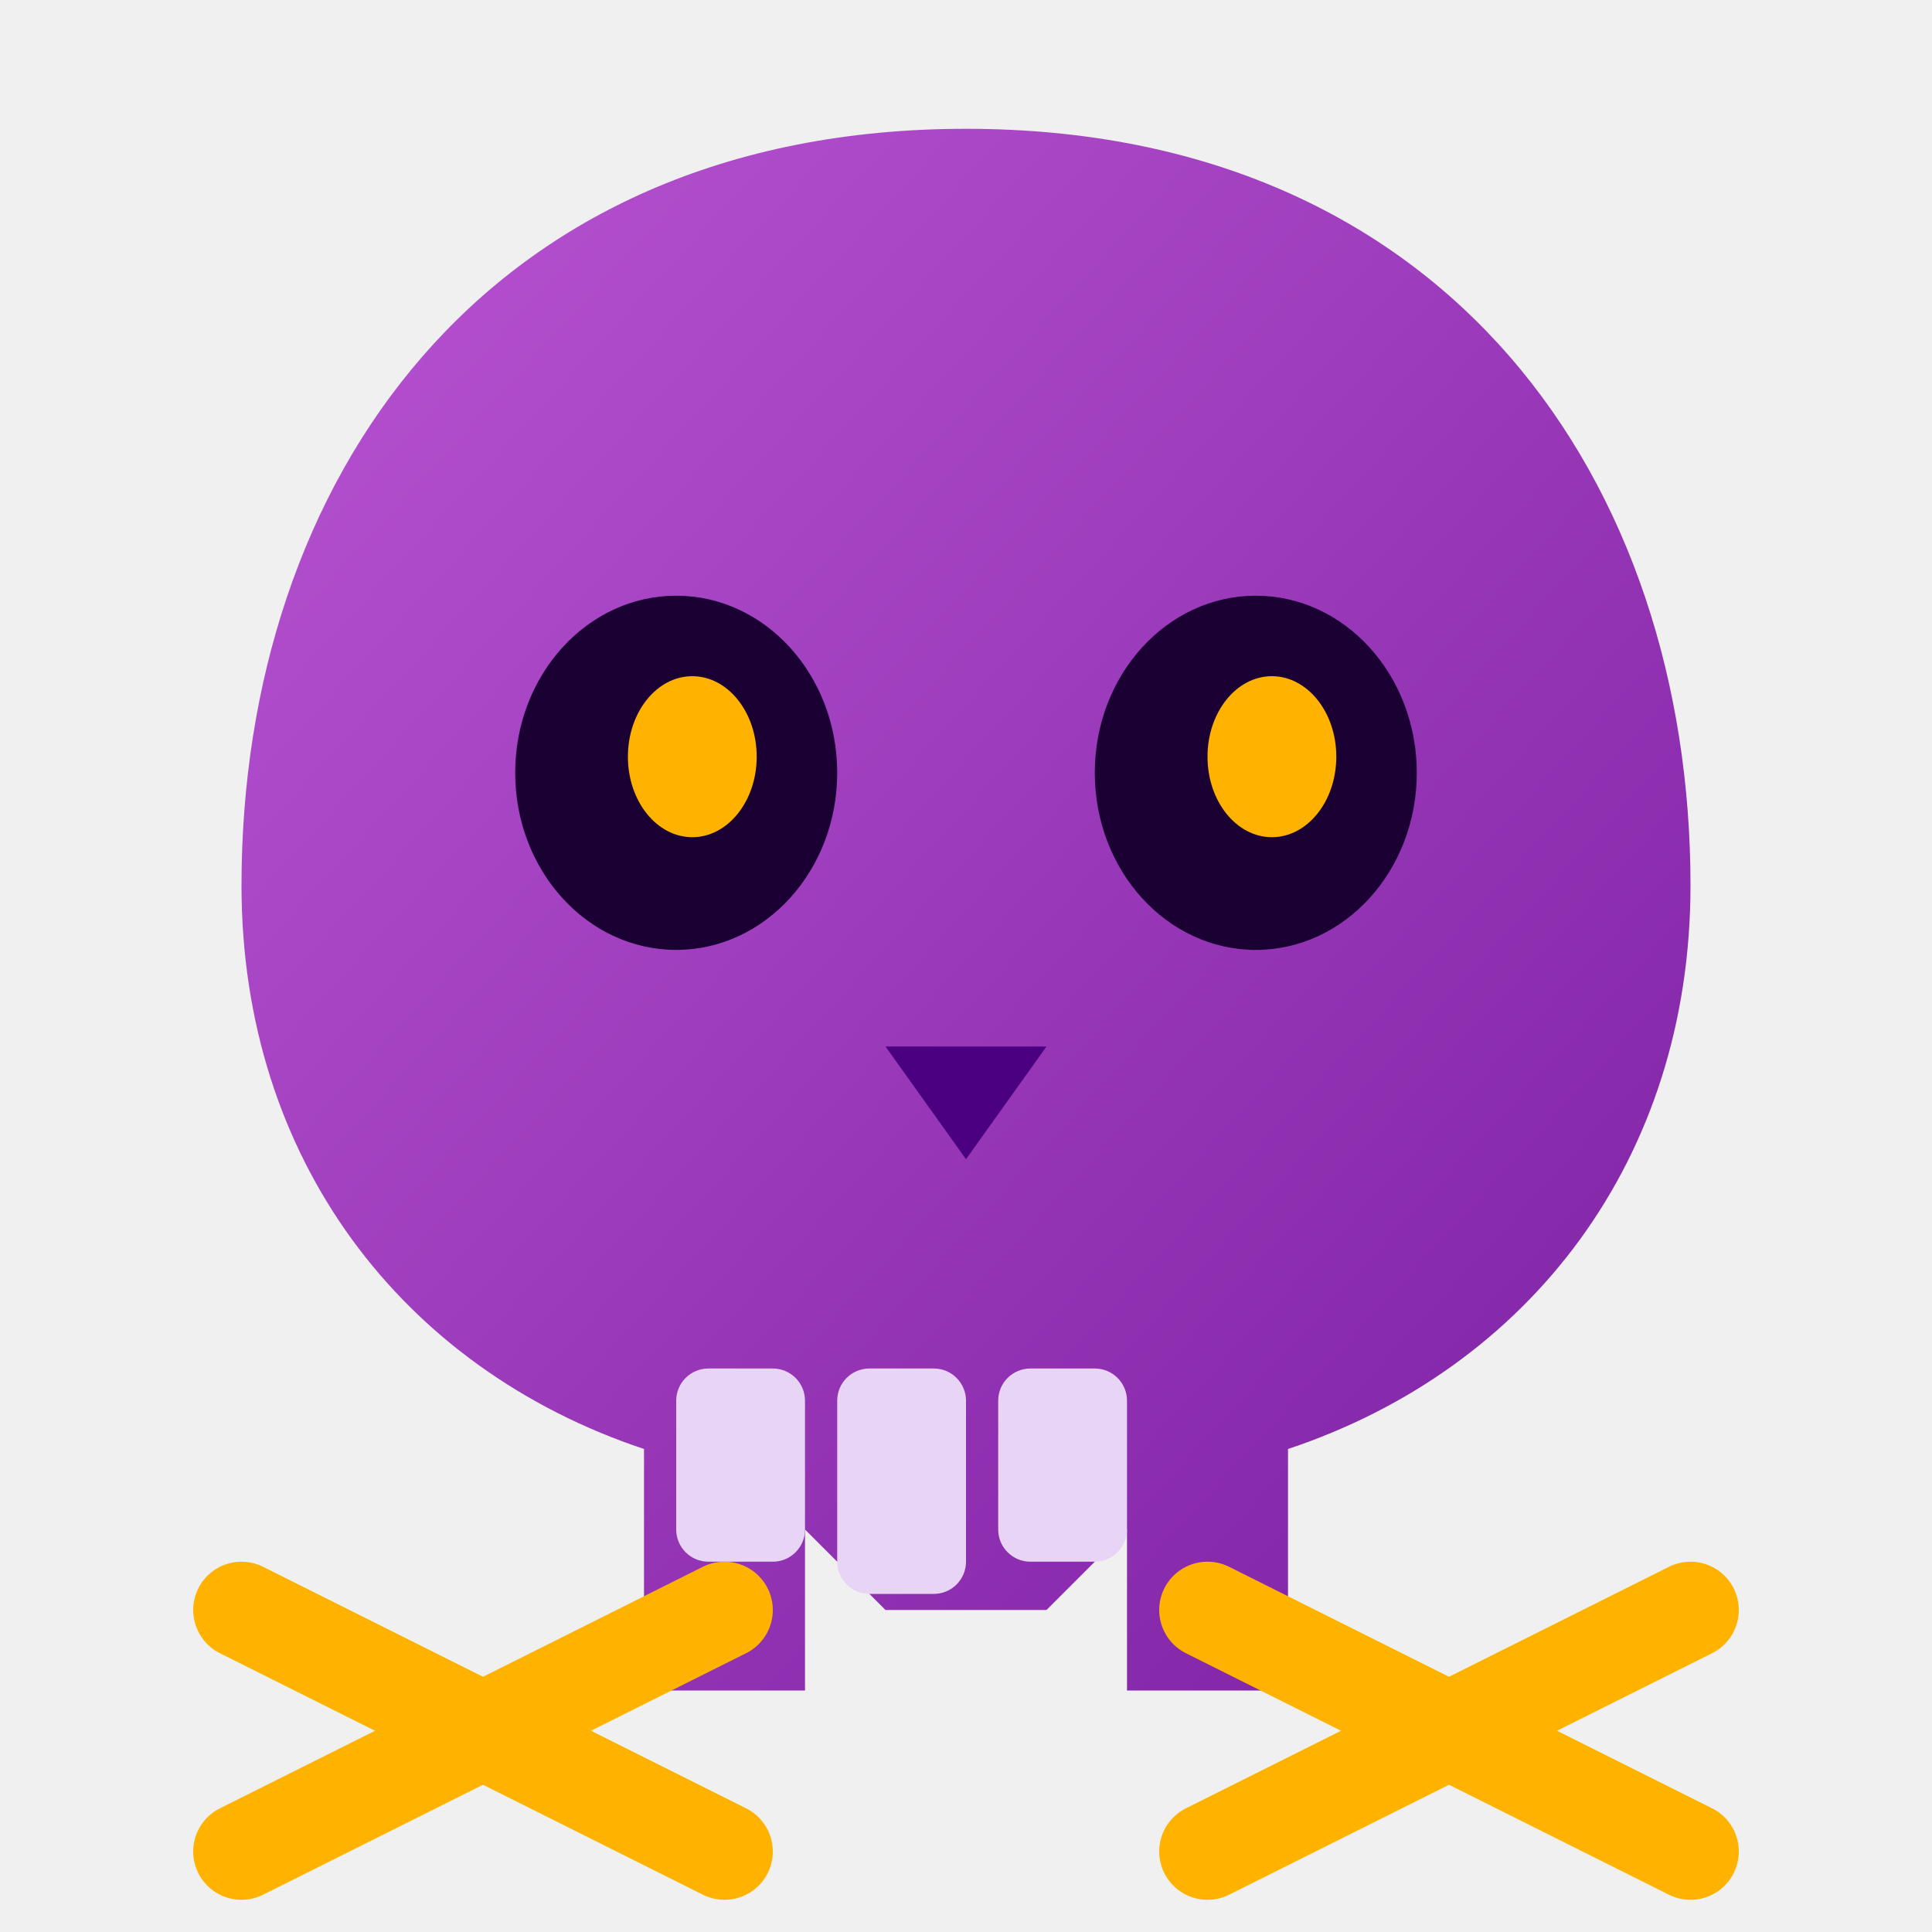
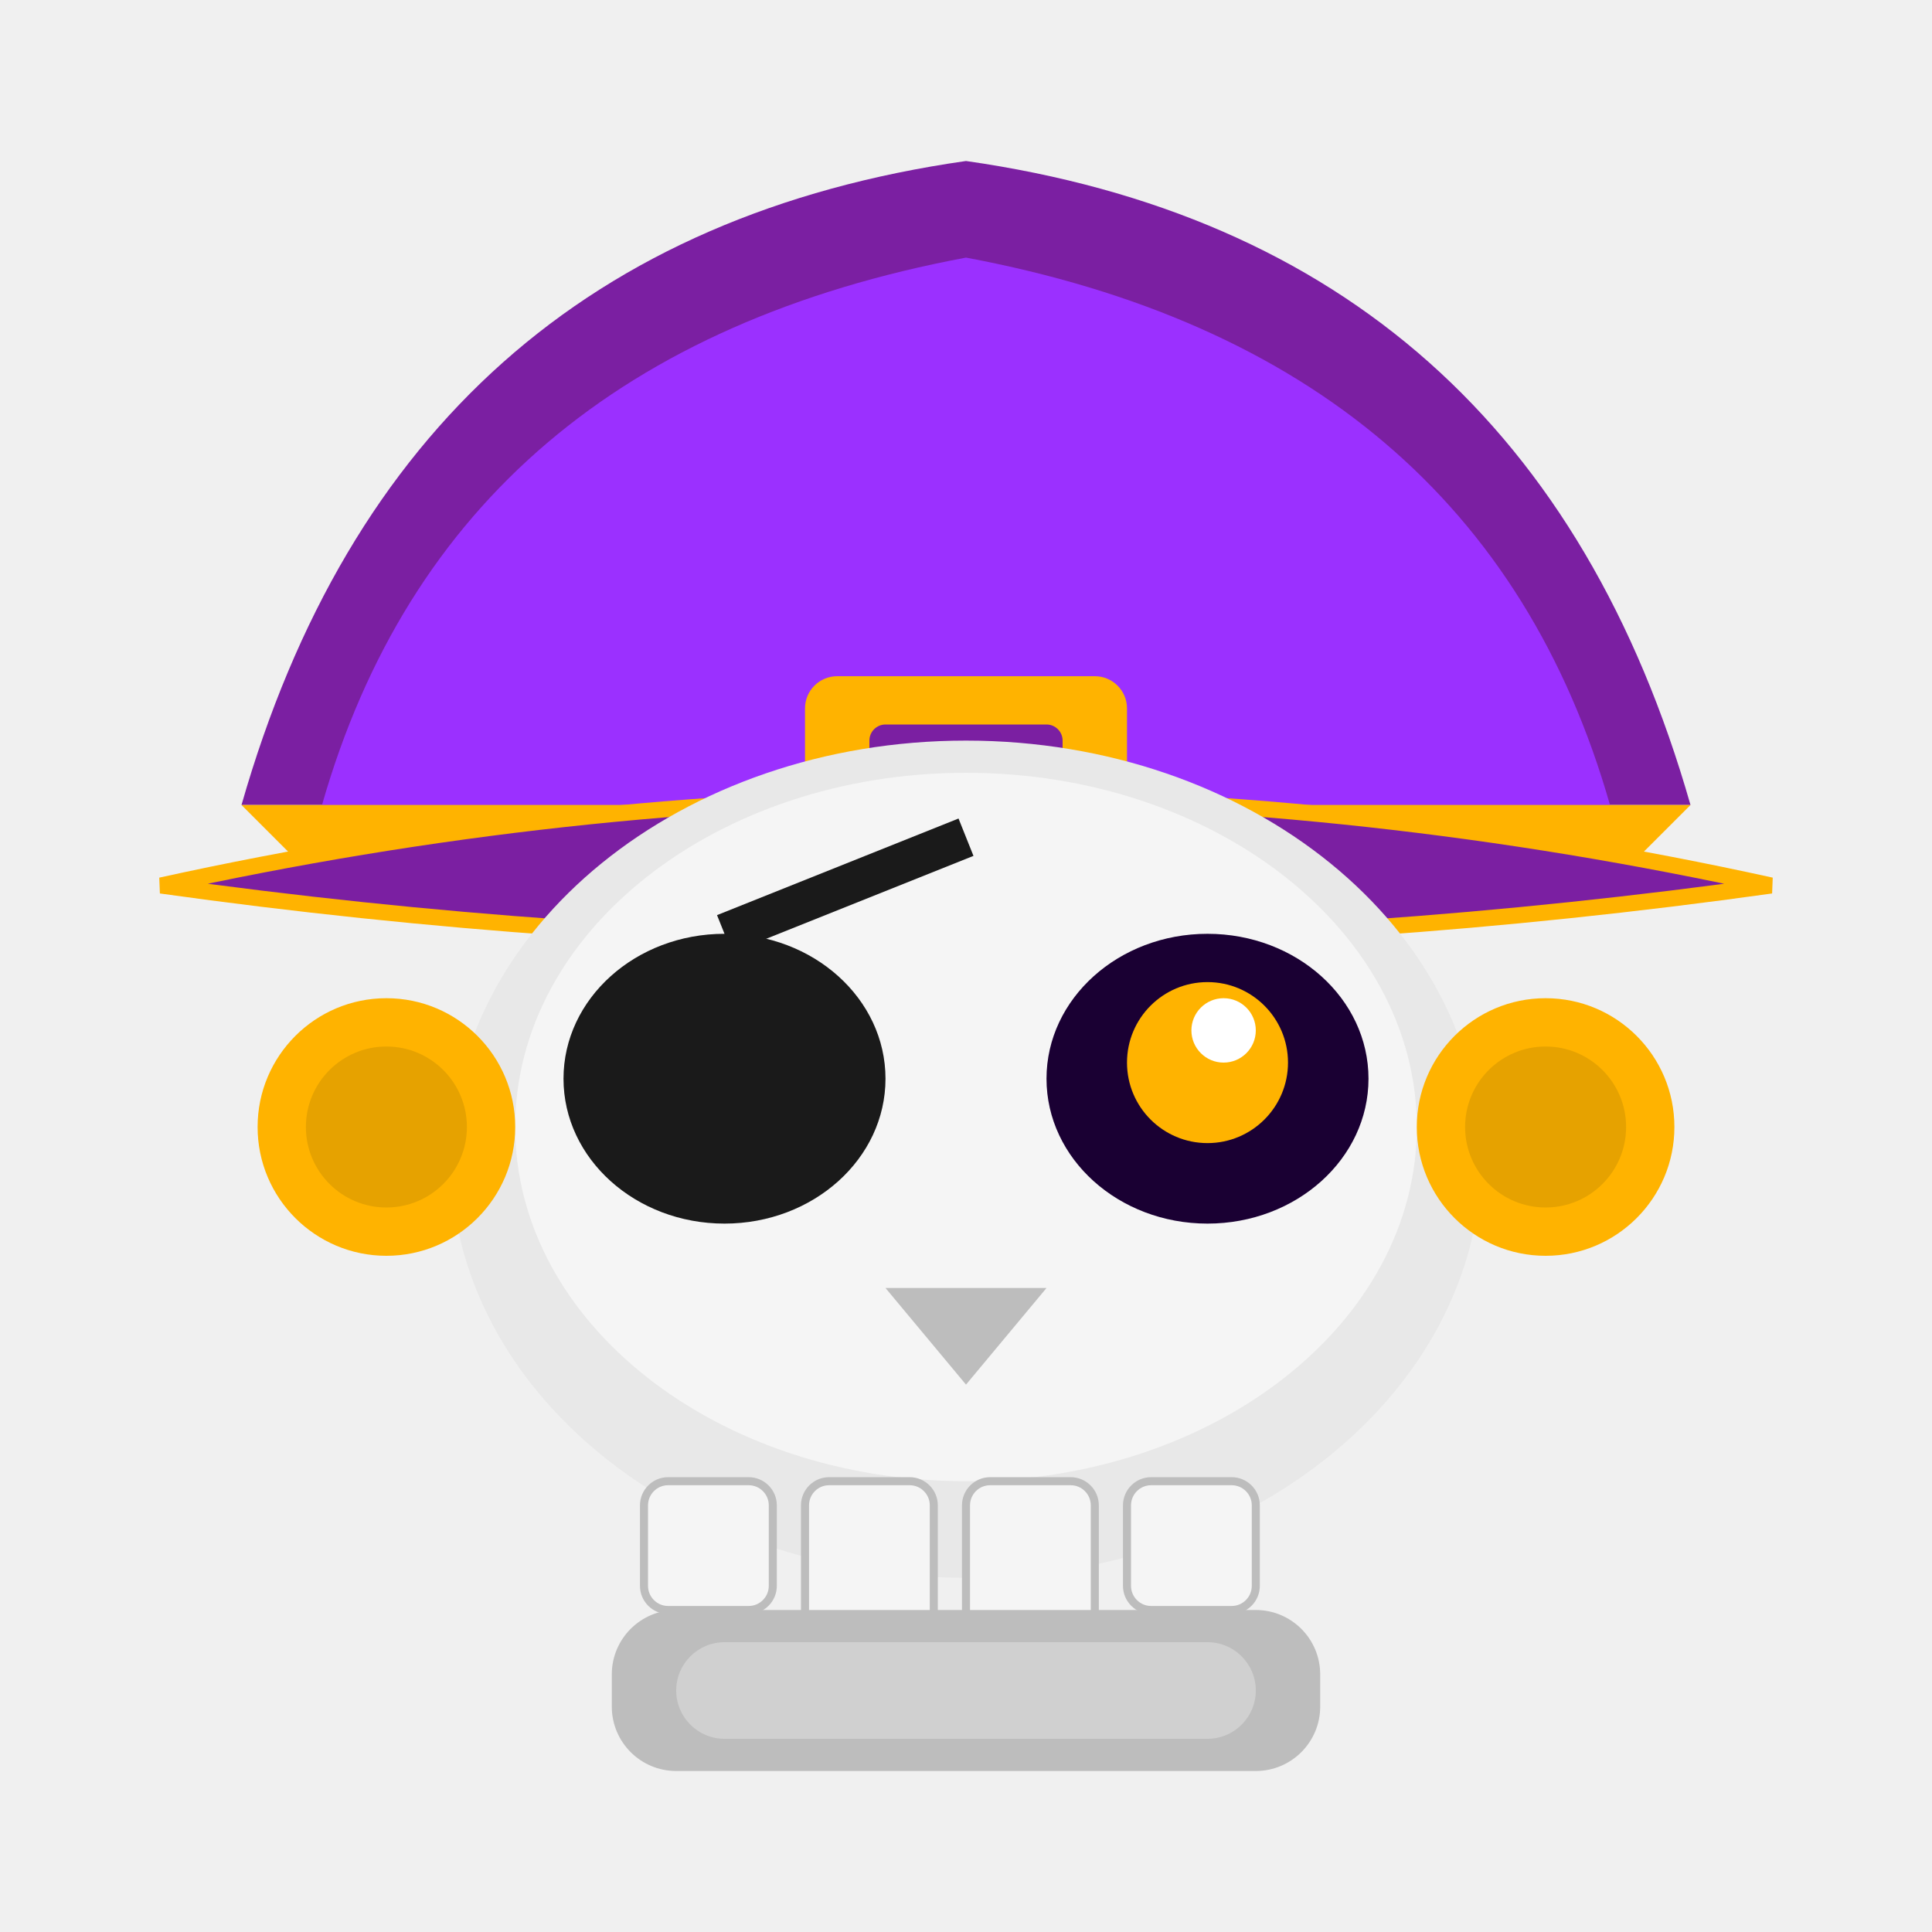
- <svg xmlns="http://www.w3.org/2000/svg" viewBox="0 0 120 120" fill="none">
-   <defs>
-     <linearGradient id="skull-gradient" x1="0%" y1="0%" x2="100%" y2="100%">
-       <stop offset="0%" stop-color="#BA55D3" />
-       <stop offset="100%" stop-color="#7B1FA2" />
-     </linearGradient>
-   </defs>
-   <path d="M60 8 C30 8 15 30 15 55 C15 72 25 85 40 90 L40 105 L50 105 L50 95 L55 100 L65 100 L70 95 L70 105 L80 105 L80 90 C95 85 105 72 105 55 C105 30 90 8 60 8Z" fill="url(#skull-gradient)" />
-   <ellipse cx="42" cy="48" rx="10" ry="11" fill="#1a0033" />
-   <ellipse cx="43" cy="47" rx="4" ry="5" fill="#FFB300" />
-   <ellipse cx="78" cy="48" rx="10" ry="11" fill="#1a0033" />
-   <ellipse cx="79" cy="47" rx="4" ry="5" fill="#FFB300" />
-   <path d="M55 65 L60 72 L65 65Z" fill="#4A0080" />
-   <rect x="42" y="85" width="8" height="12" rx="2" fill="#E8D5F5" />
-   <rect x="52" y="85" width="8" height="14" rx="2" fill="#E8D5F5" />
-   <rect x="62" y="85" width="8" height="12" rx="2" fill="#E8D5F5" />
-   <g stroke="#FFB300" stroke-width="6" stroke-linecap="round">
-     <line x1="15" y1="100" x2="45" y2="115" />
-     <line x1="45" y1="100" x2="15" y2="115" />
-     <line x1="75" y1="100" x2="105" y2="115" />
-     <line x1="105" y1="100" x2="75" y2="115" />
-   </g>
+ <svg xmlns="http://www.w3.org/2000/svg" viewBox="0 0 120 120" fill="none" role="img" aria-label="Kolb-Bot">
+   <path d="M15 50 Q25 15 60 10 Q95 15 105 50 Z" fill="#7B1FA2" />
+   <path d="M20 50 Q28 22 60 16 Q92 22 100 50 Z" fill="#9B30FF" />
+   <path d="M15 50 L105 50 L100 55 L20 55 Z" fill="#FFB300" />
+   <path d="M10 55 Q60 44 110 55 Q60 62 10 55 Z" fill="#7B1FA2" stroke="#FFB300" stroke-width="1" />
+   <rect x="50" y="42" width="20" height="12" rx="2" fill="#FFB300" />
+   <rect x="54" y="45" width="12" height="6" rx="1" fill="#7B1FA2" />
+   <ellipse cx="60" cy="72" rx="32" ry="26" fill="#E8E8E8" />
+   <ellipse cx="60" cy="70" rx="28" ry="22" fill="#F5F5F5" />
+   <ellipse cx="45" cy="67" rx="10" ry="9" fill="#1a1a1a" />
+   <line x1="45" y1="58" x2="60" y2="52" stroke="#1a1a1a" stroke-width="2.5" />
+   <ellipse cx="75" cy="67" rx="10" ry="9" fill="#1a0033" />
+   <circle cx="75" cy="66" r="5" fill="#FFB300" />
+   <circle cx="76" cy="64" r="2" fill="#FFF" />
+   <path d="M55 80 L60 86 L65 80 Z" fill="#BDBDBD" />
+   <rect x="40" y="92" width="8" height="8" rx="1.5" fill="#F5F5F5" stroke="#BDBDBD" stroke-width="0.5" />
+   <rect x="50" y="92" width="8" height="10" rx="1.5" fill="#F5F5F5" stroke="#BDBDBD" stroke-width="0.5" />
+   <rect x="60" y="92" width="8" height="10" rx="1.5" fill="#F5F5F5" stroke="#BDBDBD" stroke-width="0.5" />
+   <rect x="70" y="92" width="8" height="8" rx="1.5" fill="#F5F5F5" stroke="#BDBDBD" stroke-width="0.5" />
+   <circle cx="24" cy="70" r="8" fill="#FFB300" />
+   <circle cx="24" cy="70" r="5" fill="#E6A200" />
+   <circle cx="96" cy="70" r="8" fill="#FFB300" />
+   <circle cx="96" cy="70" r="5" fill="#E6A200" />
+   <rect x="38" y="100" width="44" height="10" rx="4" fill="#BDBDBD" />
+   <rect x="42" y="102" width="36" height="6" rx="3" fill="#D0D0D0" />
</svg>
